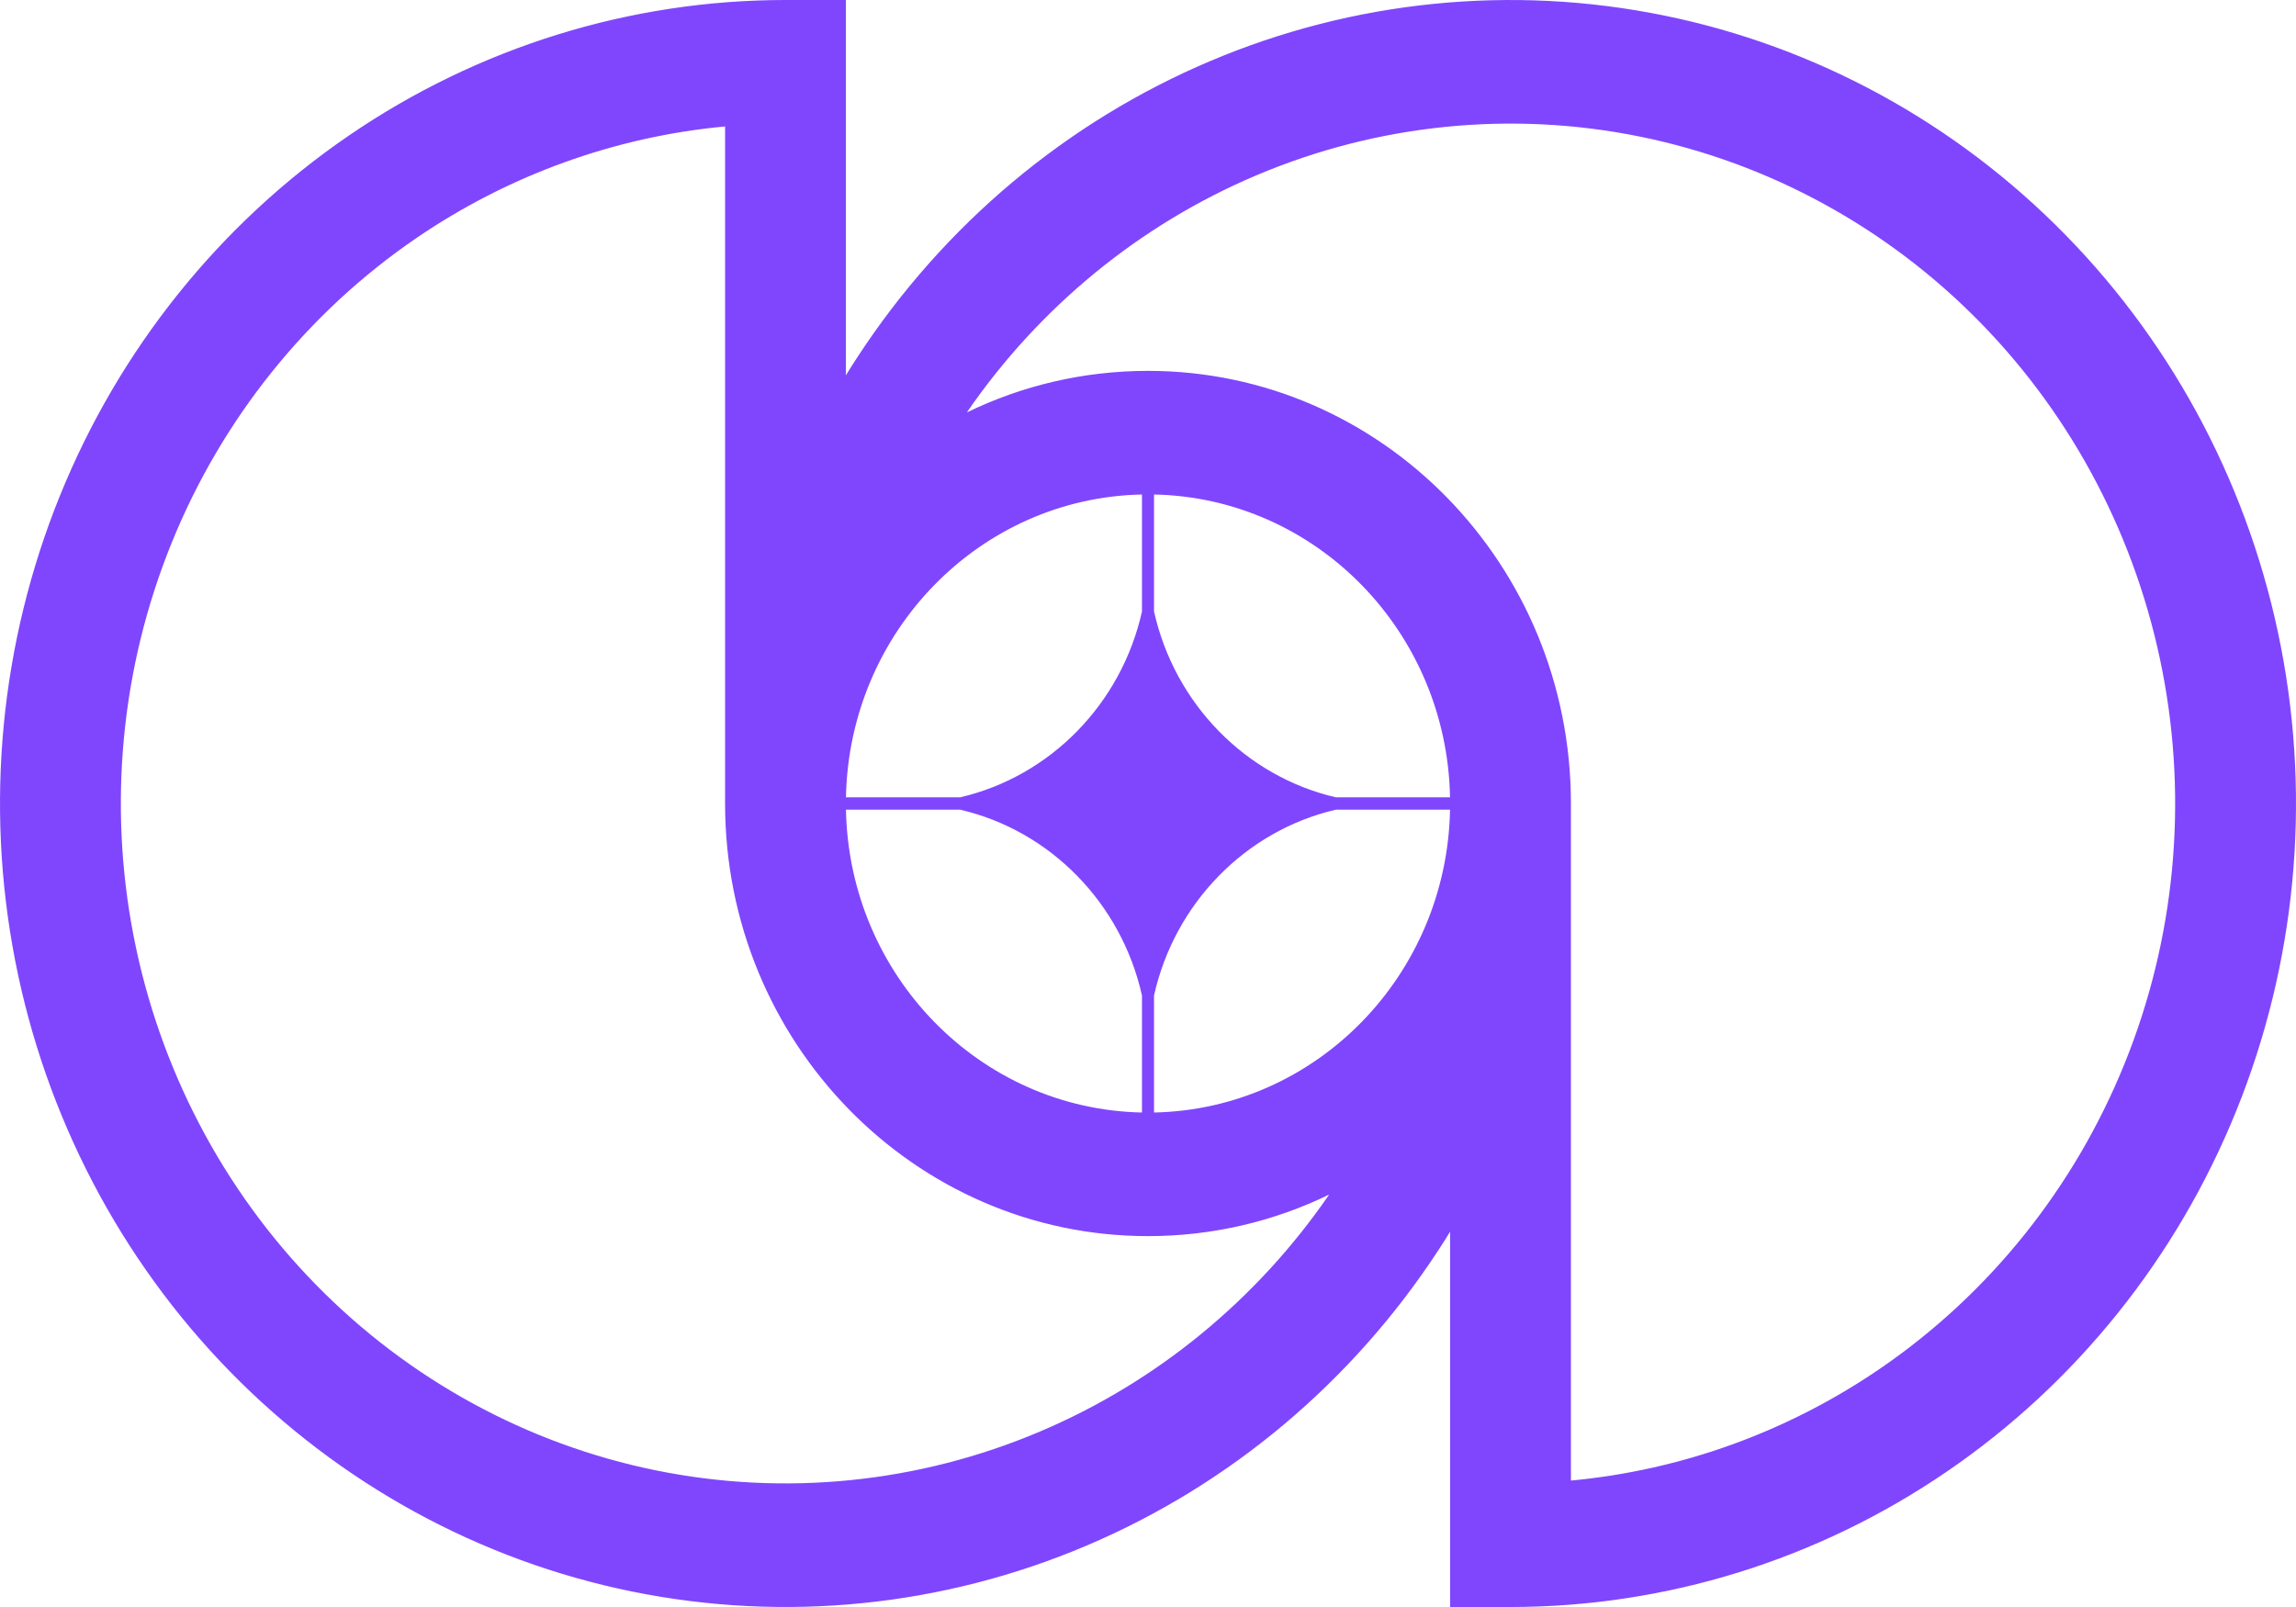
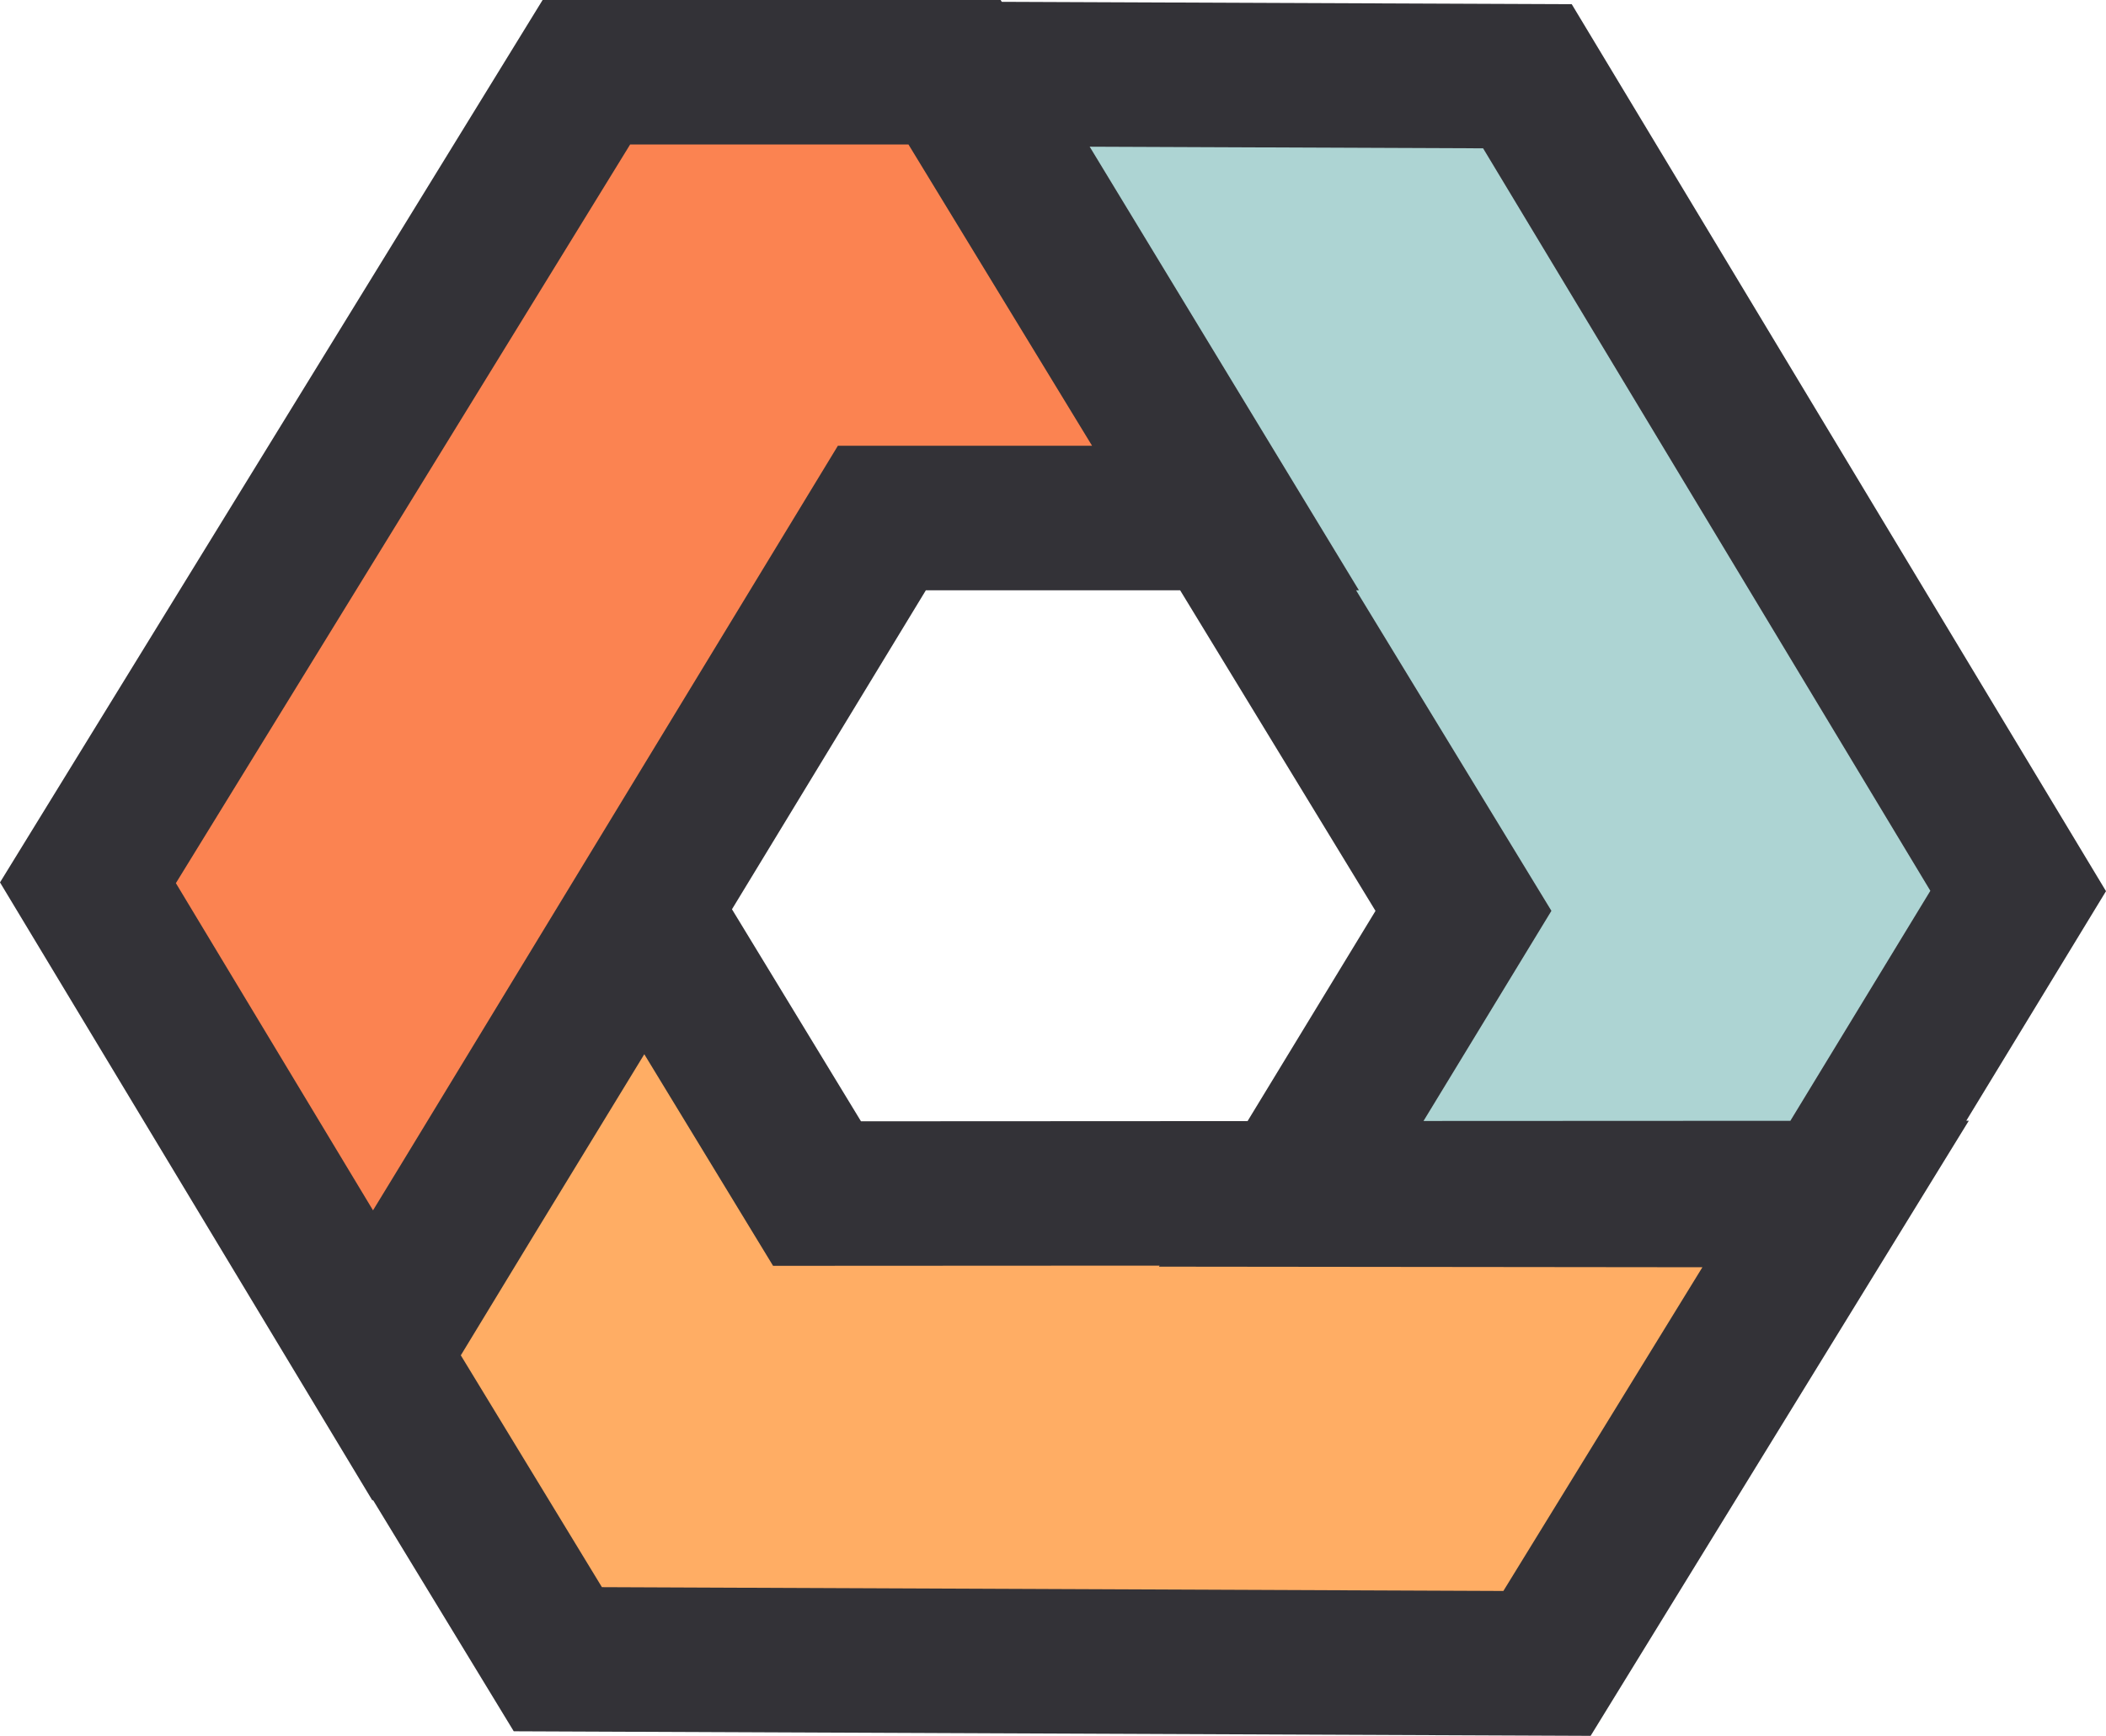
- <svg xmlns="http://www.w3.org/2000/svg" id="logo-82" width="40" height="28" viewBox="0 0 40 28" fill="none">
-   <path class="ccustom" fill-rule="evenodd" clip-rule="evenodd" d="M1.042 8.642C0.006 11.201 -0.265 14.015 0.263 16.731C0.791 19.447 2.094 21.942 4.008 23.899C5.922 25.857 8.36 27.191 11.014 27.731C13.669 28.271 16.421 27.994 18.921 26.934C21.421 25.875 23.559 24.08 25.062 21.778C25.102 21.717 25.142 21.655 25.181 21.593C25.209 21.549 25.236 21.505 25.263 21.461V28H26.316C29.022 28 31.668 27.179 33.918 25.64C36.169 24.102 37.923 21.916 38.958 19.358C39.994 16.799 40.265 13.985 39.737 11.269C39.209 8.553 37.906 6.058 35.992 4.101C34.078 2.143 31.64 0.809 28.985 0.269C26.331 -0.271 23.579 0.006 21.079 1.066C18.579 2.125 16.441 3.92 14.938 6.222C14.869 6.327 14.802 6.432 14.737 6.539V7.99449e-06H13.684C10.978 7.99449e-06 8.332 0.821 6.082 2.359C3.831 3.898 2.077 6.084 1.042 8.642ZM12.632 14V2.203C10.713 2.382 8.862 3.049 7.251 4.15C5.347 5.452 3.863 7.302 2.987 9.467C2.11 11.631 1.881 14.013 2.328 16.311C2.775 18.609 3.877 20.72 5.497 22.377C7.116 24.033 9.179 25.161 11.425 25.619C13.671 26.076 15.999 25.841 18.115 24.944C20.146 24.084 21.894 22.65 23.156 20.814C22.199 21.279 21.129 21.538 20 21.538C15.931 21.538 12.632 18.163 12.632 14ZM27.368 25.797V14C27.368 9.837 24.069 6.462 20 6.462C18.871 6.462 17.801 6.721 16.844 7.186C18.106 5.35 19.854 3.916 21.885 3.056C24 2.159 26.329 1.924 28.575 2.381C30.821 2.839 32.884 3.967 34.503 5.623C36.123 7.28 37.225 9.391 37.672 11.689C38.119 13.987 37.89 16.369 37.013 18.533C36.137 20.698 34.653 22.548 32.749 23.85C31.138 24.951 29.287 25.618 27.368 25.797ZM19.895 19.384C17.072 19.327 14.793 16.996 14.738 14.108H16.729C18.3 14.474 19.537 15.739 19.895 17.346V19.384ZM20.105 19.384C22.928 19.327 25.207 16.996 25.262 14.108H23.271C21.7 14.474 20.463 15.739 20.105 17.346V19.384ZM25.262 13.892C25.207 11.004 22.928 8.673 20.105 8.616V10.653C20.463 12.261 21.7 13.526 23.271 13.892H25.262ZM19.895 8.616C17.072 8.673 14.793 11.004 14.738 13.892H16.729C18.3 13.526 19.537 12.261 19.895 10.654V8.616Z" fill="#8046FD" />
+ <svg xmlns="http://www.w3.org/2000/svg" width="74" height="61" viewBox="0 0 74 61" fill="none">
+   <path d="M19.601 58.307L13.096 47.618L22.642 31.974L28.709 41.943L64.519 41.925L54.358 58.455L19.601 58.307Z" fill="#FFAD64" />
+   <path d="M70.914 31.311L64.409 42L45.356 41.978L51.422 32.01L33.501 2.596L53.67 2.68L70.914 31.311Z" fill="#ADD4D3" />
+   <path d="M20.603 2.539H33.613L43.12 18.204L30.987 18.204L13.098 47.636L3.09 31.022L20.603 2.539Z" fill="#FB8351" />
+   <path fill-rule="evenodd" clip-rule="evenodd" d="M35.199 0.064L35.16 0H19.066L0 31.009L13.088 52.735L13.104 52.709L18.052 60.84L55.891 61L69.18 39.383H69.091L74 31.317L55.227 0.147L35.199 0.064ZM47.649 20.743H47.749L38.289 5.155L52.113 5.212L67.828 31.304L62.909 39.387L50.019 39.393L54.513 32.008L47.649 20.743ZM31.922 5.078L38.373 15.665L29.441 15.665L14.15 40.823L13.107 42.533L6.18 31.035L22.141 5.078H31.922ZM25.72 31.953L32.533 20.743L41.467 20.743L48.332 32.01L43.837 39.397L30.253 39.404L25.72 31.953ZM16.192 47.628L18.784 43.363L22.639 37.047L27.164 44.483L40.745 44.476L40.723 44.512L59.818 44.533L52.825 55.909L21.15 55.775L16.192 47.628Z" fill="#333237" />
</svg>
